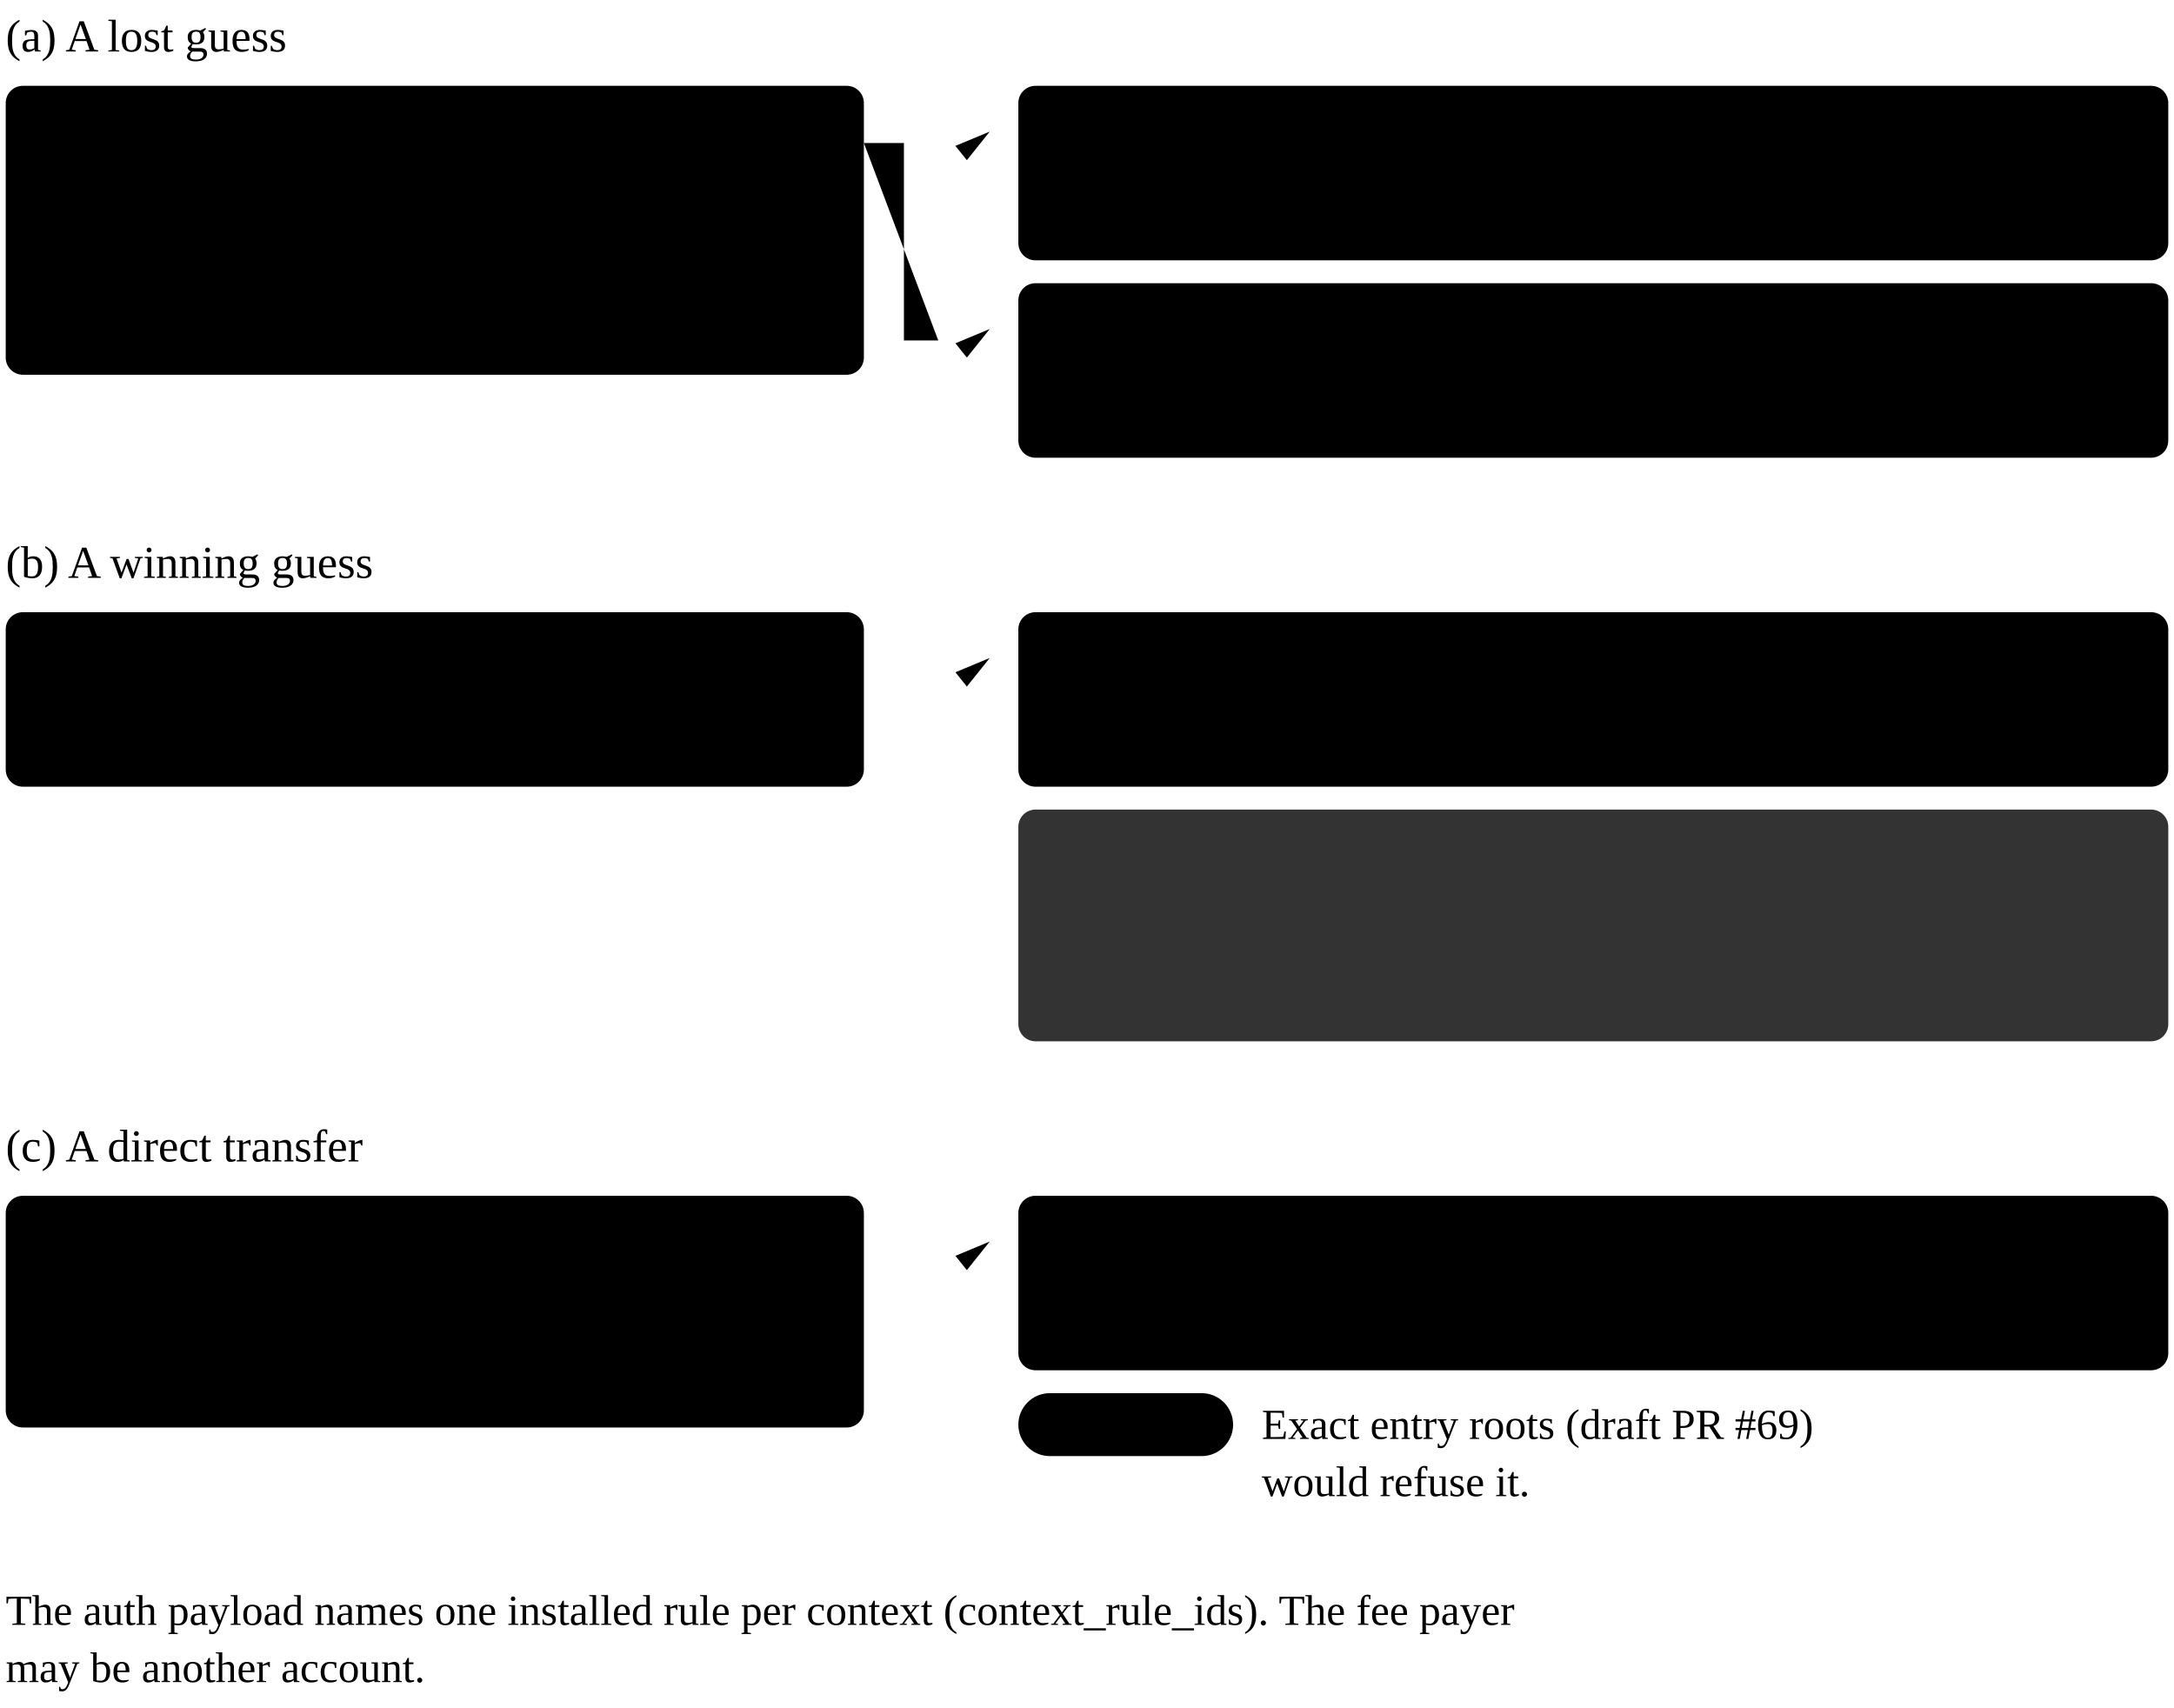
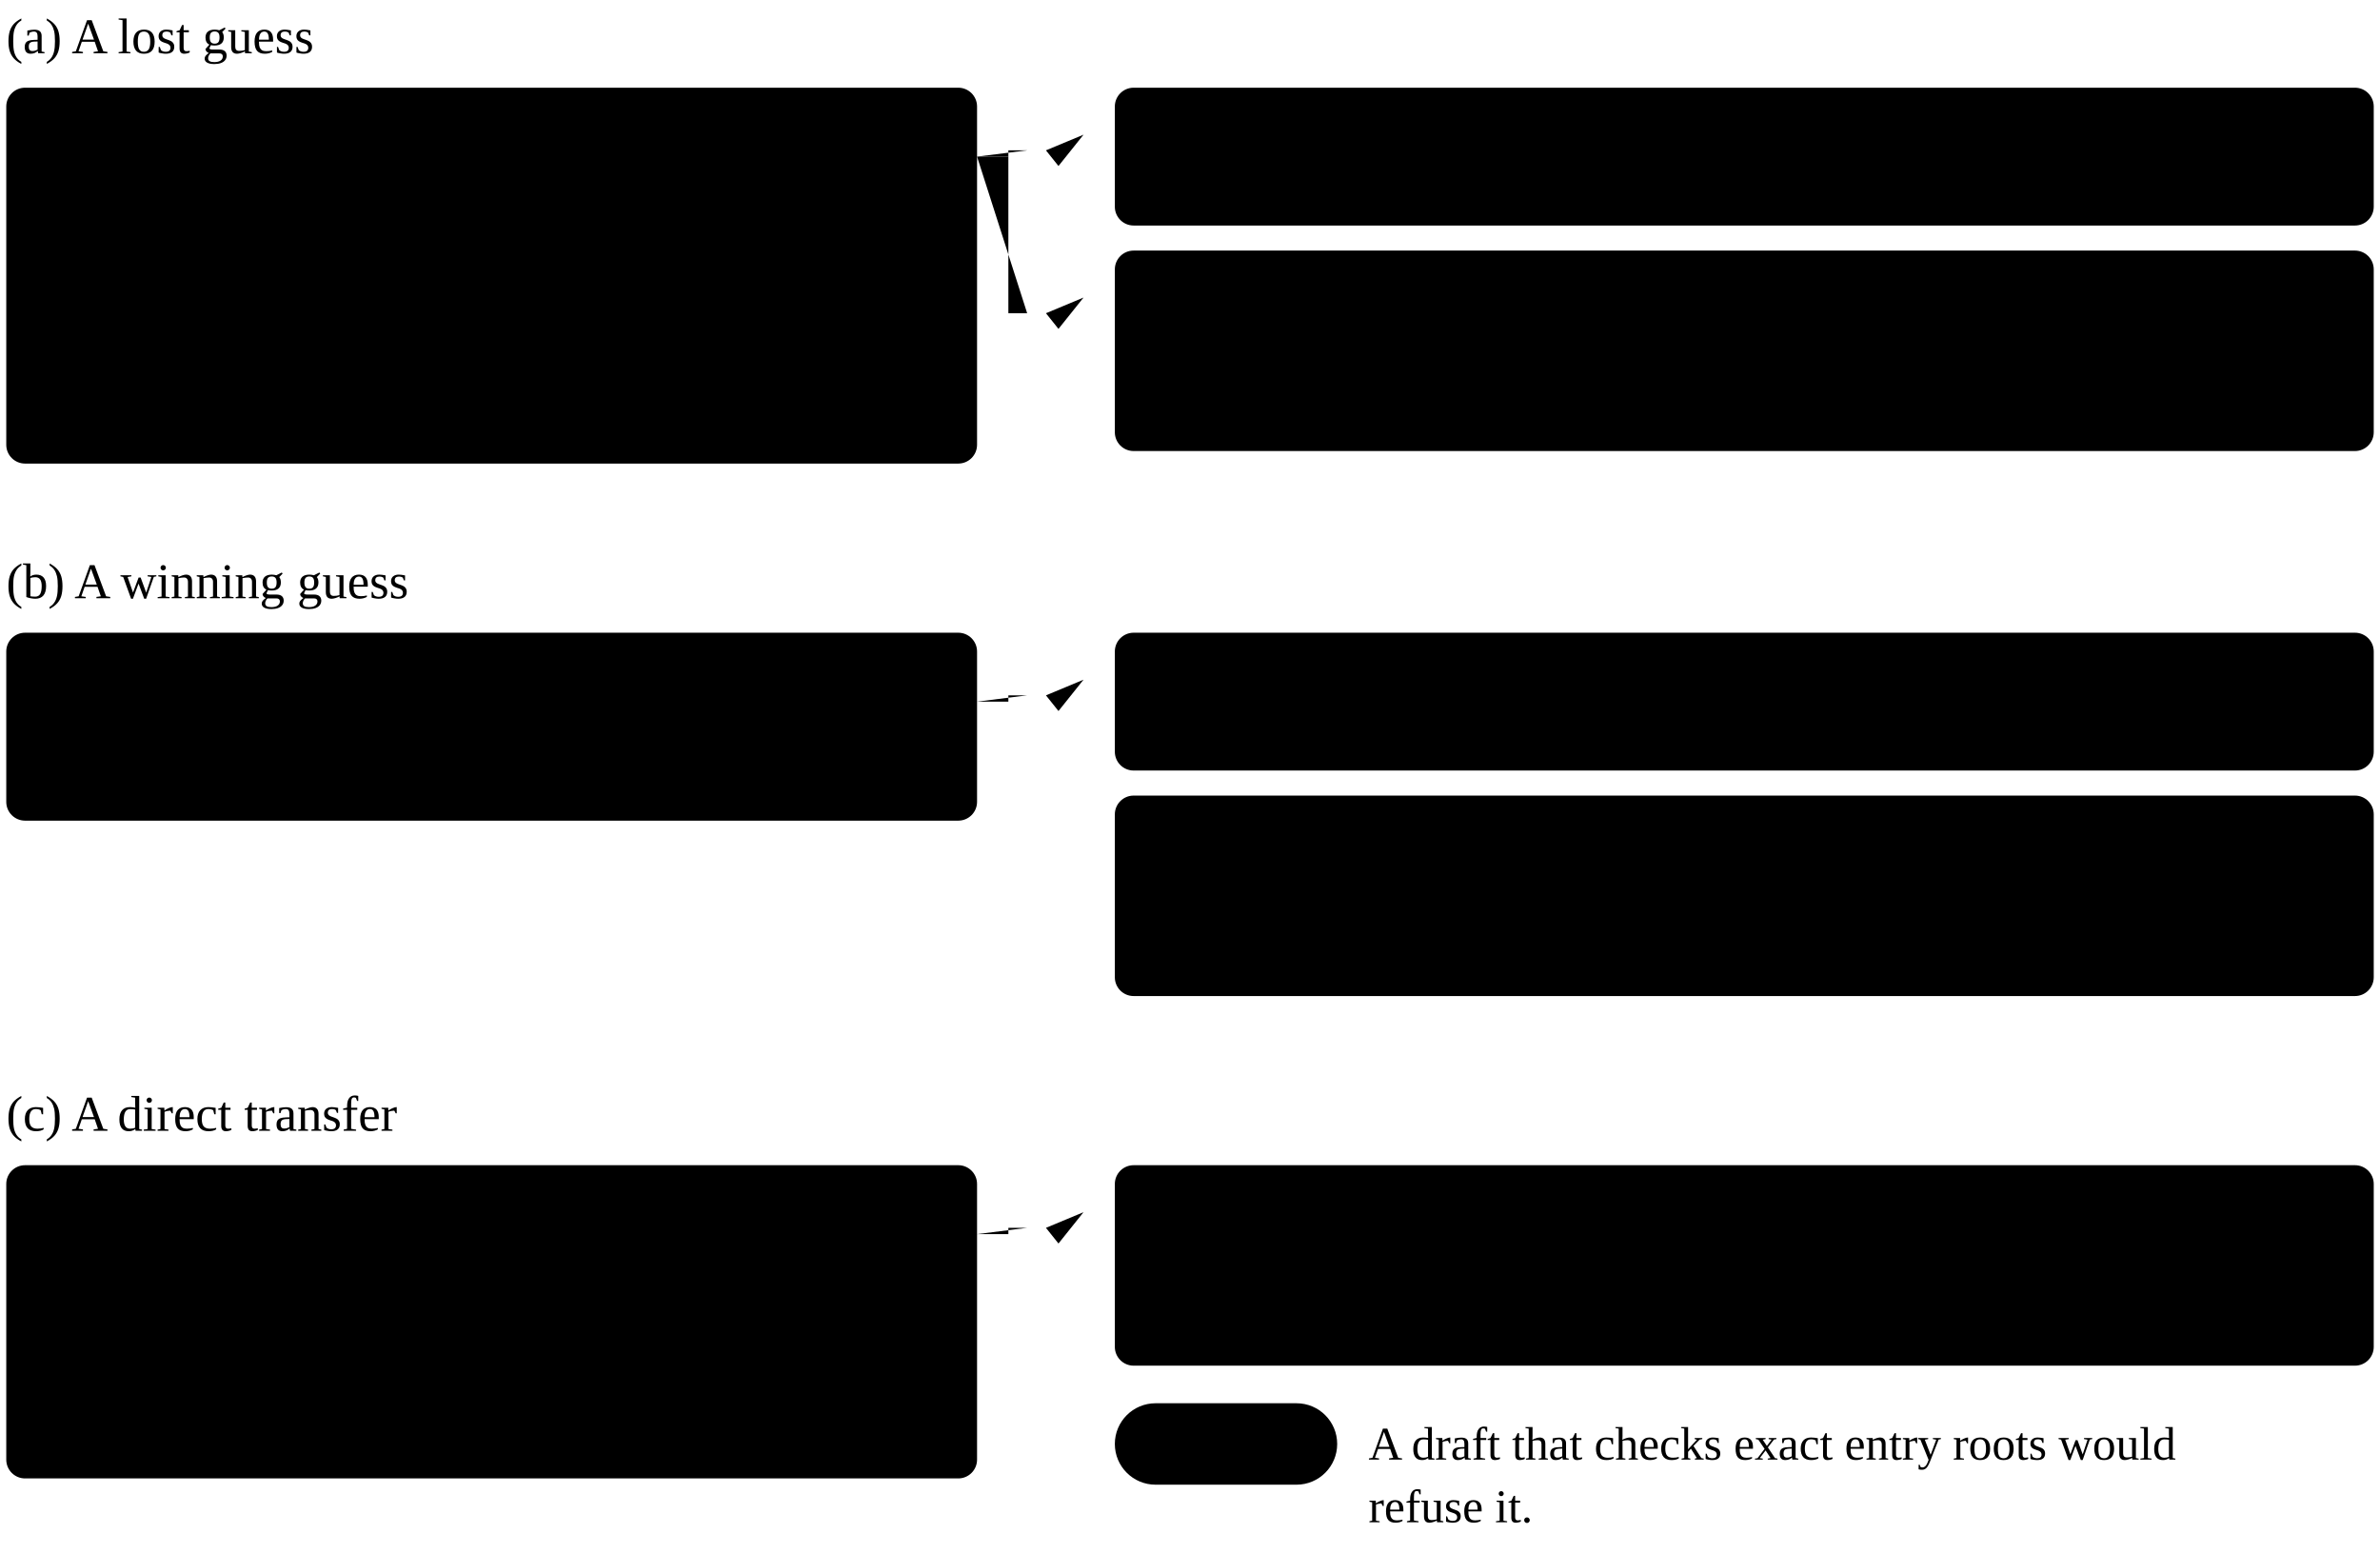
- <svg class="wide" viewBox="0 0 760 597" role="img" aria-labelledby="fig-2-title" aria-describedby="fig-2-text">
-   <text x="2" y="18" class="t" font-size="16">(a) A lost guess</text>
-   <rect x="2" y="30" width="300" height="101" rx="6" class="bx bx-k" />
-   <text x="14" y="55" class="t" font-size="15">Signed tree</text>
-   <text x="14" y="75" class="x" font-size="15">
+ <svg class="wide" viewBox="0 0 760 496" role="img" aria-labelledby="fig-contexts-title" aria-describedby="fig-contexts-text">
+   <text x="2" y="17" class="t" font-size="16">(a) A lost guess</text>
+   <rect x="2" y="28" width="310" height="120" rx="6" class="bx bx-k" />
+   <text x="14" y="56" class="t" font-size="15">Signed tree</text>
+   <text x="14" y="76" class="x" font-size="15">
    <tspan class="mono">game.guess(0, guesser)</tspan>
  </text>
-   <text x="14" y="95" class="x" font-size="15">└ <tspan class="mono">xlm.transfer(account → game,</tspan>
+   <path d="M18 80V91H28" class="fl-m" />
+   <text x="32" y="96" class="x" font-size="15">
+     <tspan class="mono">xlm.transfer(account →</tspan>
  </text>
-   <text x="14" y="115" class="x" font-size="15">
+   <text x="40" y="116" class="x" font-size="15">
+     <tspan class="mono">game,</tspan>
+   </text>
+   <text x="40" y="136" class="x" font-size="15">
    <tspan class="mono">1 XLM)</tspan>
  </text>
-   <rect x="356" y="30" width="402" height="61" rx="6" class="bx" />
-   <text x="368" y="55" class="x" font-size="15">[0] <tspan class="mono">game.guess</tspan> → grant 3, rule <tspan class="mono">guess</tspan>:</text>
-   <text x="368" y="75" class="x" font-size="15">allowed</text>
-   <path d="M334 51l4 5l8-10" class="gl" />
-   <rect x="356" y="99" width="402" height="61" rx="6" class="bx bx-hi" />
-   <text x="368" y="124" class="x" font-size="15">[1] <tspan class="mono">xlm.transfer</tspan> → grant 3, rule <tspan class="mono">spend</tspan> (2</text>
-   <text x="368" y="144" class="x" font-size="15">XLM per 100 ledgers): allowed, charges 1 XLM</text>
-   <path d="M334 120l4 5l8-10" class="gl-a" />
-   <path d="M302 50H316V50H328" class="fl-m" marker-end="url(#perch-ah-m)" />
-   <path d="M302 50H316V119H328" class="fl-m" marker-end="url(#perch-ah-m)" />
-   <text x="2" y="202" class="t" font-size="16">(b) A winning guess</text>
-   <rect x="2" y="214" width="300" height="61" rx="6" class="bx bx-k" />
-   <text x="14" y="239" class="t" font-size="15">Signed tree</text>
-   <text x="14" y="259" class="x" font-size="15">
+   <rect x="356" y="28" width="402" height="44" rx="6" class="bx" />
+   <text x="368" y="56" class="x" font-size="15">[0] <tspan class="mono">game.guess</tspan> → grant 3, rule <tspan class="mono">guess</tspan>: allowed</text>
+   <path d="M334 48l4 5l8-10" class="gl" />
+   <path d="M312 50H322V48H328" class="fl-m" marker-end="url(#perch-ah-m)" />
+   <rect x="356" y="80" width="402" height="64" rx="6" class="bx bx-hi" />
+   <text x="368" y="108" class="x" font-size="15">[1] <tspan class="mono">xlm.transfer</tspan> → grant 3, rule <tspan class="mono">spend</tspan> (2 XLM per</text>
+   <text x="368" y="128" class="x" font-size="15">100 ledgers): allowed, charges 1 XLM</text>
+   <path d="M334 100l4 5l8-10" class="gl-a" />
+   <path d="M312 50H322V100H328" class="fl-m" marker-end="url(#perch-ah-m)" />
+   <text x="2" y="191" class="t" font-size="16">(b) A winning guess</text>
+   <rect x="2" y="202" width="310" height="60" rx="6" class="bx bx-k" />
+   <text x="14" y="230" class="t" font-size="15">Signed tree</text>
+   <text x="14" y="250" class="x" font-size="15">
    <tspan class="mono">game.guess(n, guesser)</tspan>
  </text>
-   <rect x="356" y="214" width="402" height="61" rx="6" class="bx" />
-   <text x="368" y="239" class="x" font-size="15">[0] <tspan class="mono">game.guess</tspan> → grant 3, rule <tspan class="mono">guess</tspan>:</text>
-   <text x="368" y="259" class="x" font-size="15">allowed</text>
-   <path d="M334 235l4 5l8-10" class="gl" />
-   <g opacity=".8">
-     <rect x="356" y="283" width="402" height="81" rx="6" class="bx dash" />
-     <text x="368" y="308" class="x" font-size="15">The game then pays out its balance (3 XLM)</text>
-     <text x="368" y="328" class="x" font-size="15">under its own authority. Nothing is charged</text>
-     <text x="368" y="348" class="x" font-size="15">to grant 3.</text>
-   </g>
-   <path d="M302 234H316V234H328" class="fl-m" marker-end="url(#perch-ah-m)" />
-   <text x="2" y="406" class="t" font-size="16">(c) A direct transfer</text>
-   <rect x="2" y="418" width="300" height="81" rx="6" class="bx bx-k" />
-   <text x="14" y="443" class="t" font-size="15">Signed tree</text>
-   <text x="14" y="463" class="x" font-size="15">
-     <tspan class="mono">xlm.transfer(account → anyone,</tspan>
+   <rect x="356" y="202" width="402" height="44" rx="6" class="bx" />
+   <text x="368" y="230" class="x" font-size="15">[0] <tspan class="mono">game.guess</tspan> → grant 3, rule <tspan class="mono">guess</tspan>: allowed</text>
+   <path d="M334 222l4 5l8-10" class="gl" />
+   <path d="M312 224H322V222H328" class="fl-m" marker-end="url(#perch-ah-m)" />
+   <rect x="356" y="254" width="402" height="64" rx="6" class="bx dash" />
+   <text x="368" y="282" class="m" font-size="15">The game then pays out its balance (3 XLM) under its</text>
+   <text x="368" y="302" class="m" font-size="15">own authority. Nothing is charged to grant 3.</text>
+   <text x="2" y="361" class="t" font-size="16">(c) A direct transfer</text>
+   <rect x="2" y="372" width="310" height="100" rx="6" class="bx bx-k" />
+   <text x="14" y="400" class="t" font-size="15">Signed tree</text>
+   <text x="14" y="420" class="x" font-size="15">
+     <tspan class="mono">xlm.transfer(account →</tspan>
  </text>
-   <text x="14" y="483" class="x" font-size="15">
+   <text x="22" y="440" class="x" font-size="15">
+     <tspan class="mono">anyone,</tspan>
+   </text>
+   <text x="22" y="460" class="x" font-size="15">
    <tspan class="mono">≤ 2 XLM)</tspan>
  </text>
-   <rect x="356" y="418" width="402" height="61" rx="6" class="bx" />
-   <text x="368" y="443" class="x" font-size="15">[0] <tspan class="mono">xlm.transfer</tspan> → grant 3, rule <tspan class="mono">spend</tspan>:</text>
-   <text x="368" y="463" class="x" font-size="15">allowed at the pinned build</text>
-   <path d="M334 439l4 5l8-10" class="gl" />
-   <rect x="356" y="487" width="75.075" height="22" rx="11.0" class="pill pill-m" />
-   <text x="393.538" y="502.68" class="m tag" font-size="13" text-anchor="middle">OPEN PR</text>
-   <text x="441.075" y="503" class="m" font-size="15">Exact entry roots (draft PR #69)</text>
-   <text x="441.075" y="523" class="m" font-size="15">would refuse it.</text>
-   <path d="M302 438H316V438H328" class="fl-m" marker-end="url(#perch-ah-m)" />
-   <text x="2" y="568" class="m" font-size="15">The auth payload names one installed rule per context (<tspan class="mono">context_rule_ids</tspan>). The fee payer</text>
-   <text x="2" y="588" class="m" font-size="15">may be another account.</text>
+   <rect x="356" y="372" width="402" height="64" rx="6" class="bx" />
+   <text x="368" y="400" class="x" font-size="15">[0] <tspan class="mono">xlm.transfer</tspan> → grant 3, rule <tspan class="mono">spend</tspan>: allowed at</text>
+   <text x="368" y="420" class="x" font-size="15">the pinned build</text>
+   <path d="M334 392l4 5l8-10" class="gl" />
+   <path d="M312 394H322V392H328" class="fl-m" marker-end="url(#perch-ah-m)" />
+   <rect x="356" y="448" width="71" height="26" rx="13" class="pill pill-m" />
+   <text x="367" y="466.04" class="m" font-size="14">DRAFT</text>
+   <text x="437" y="466" class="m" font-size="15">A draft that checks exact entry roots would</text>
+   <text x="437" y="486" class="m" font-size="15">refuse it.</text>
</svg>
